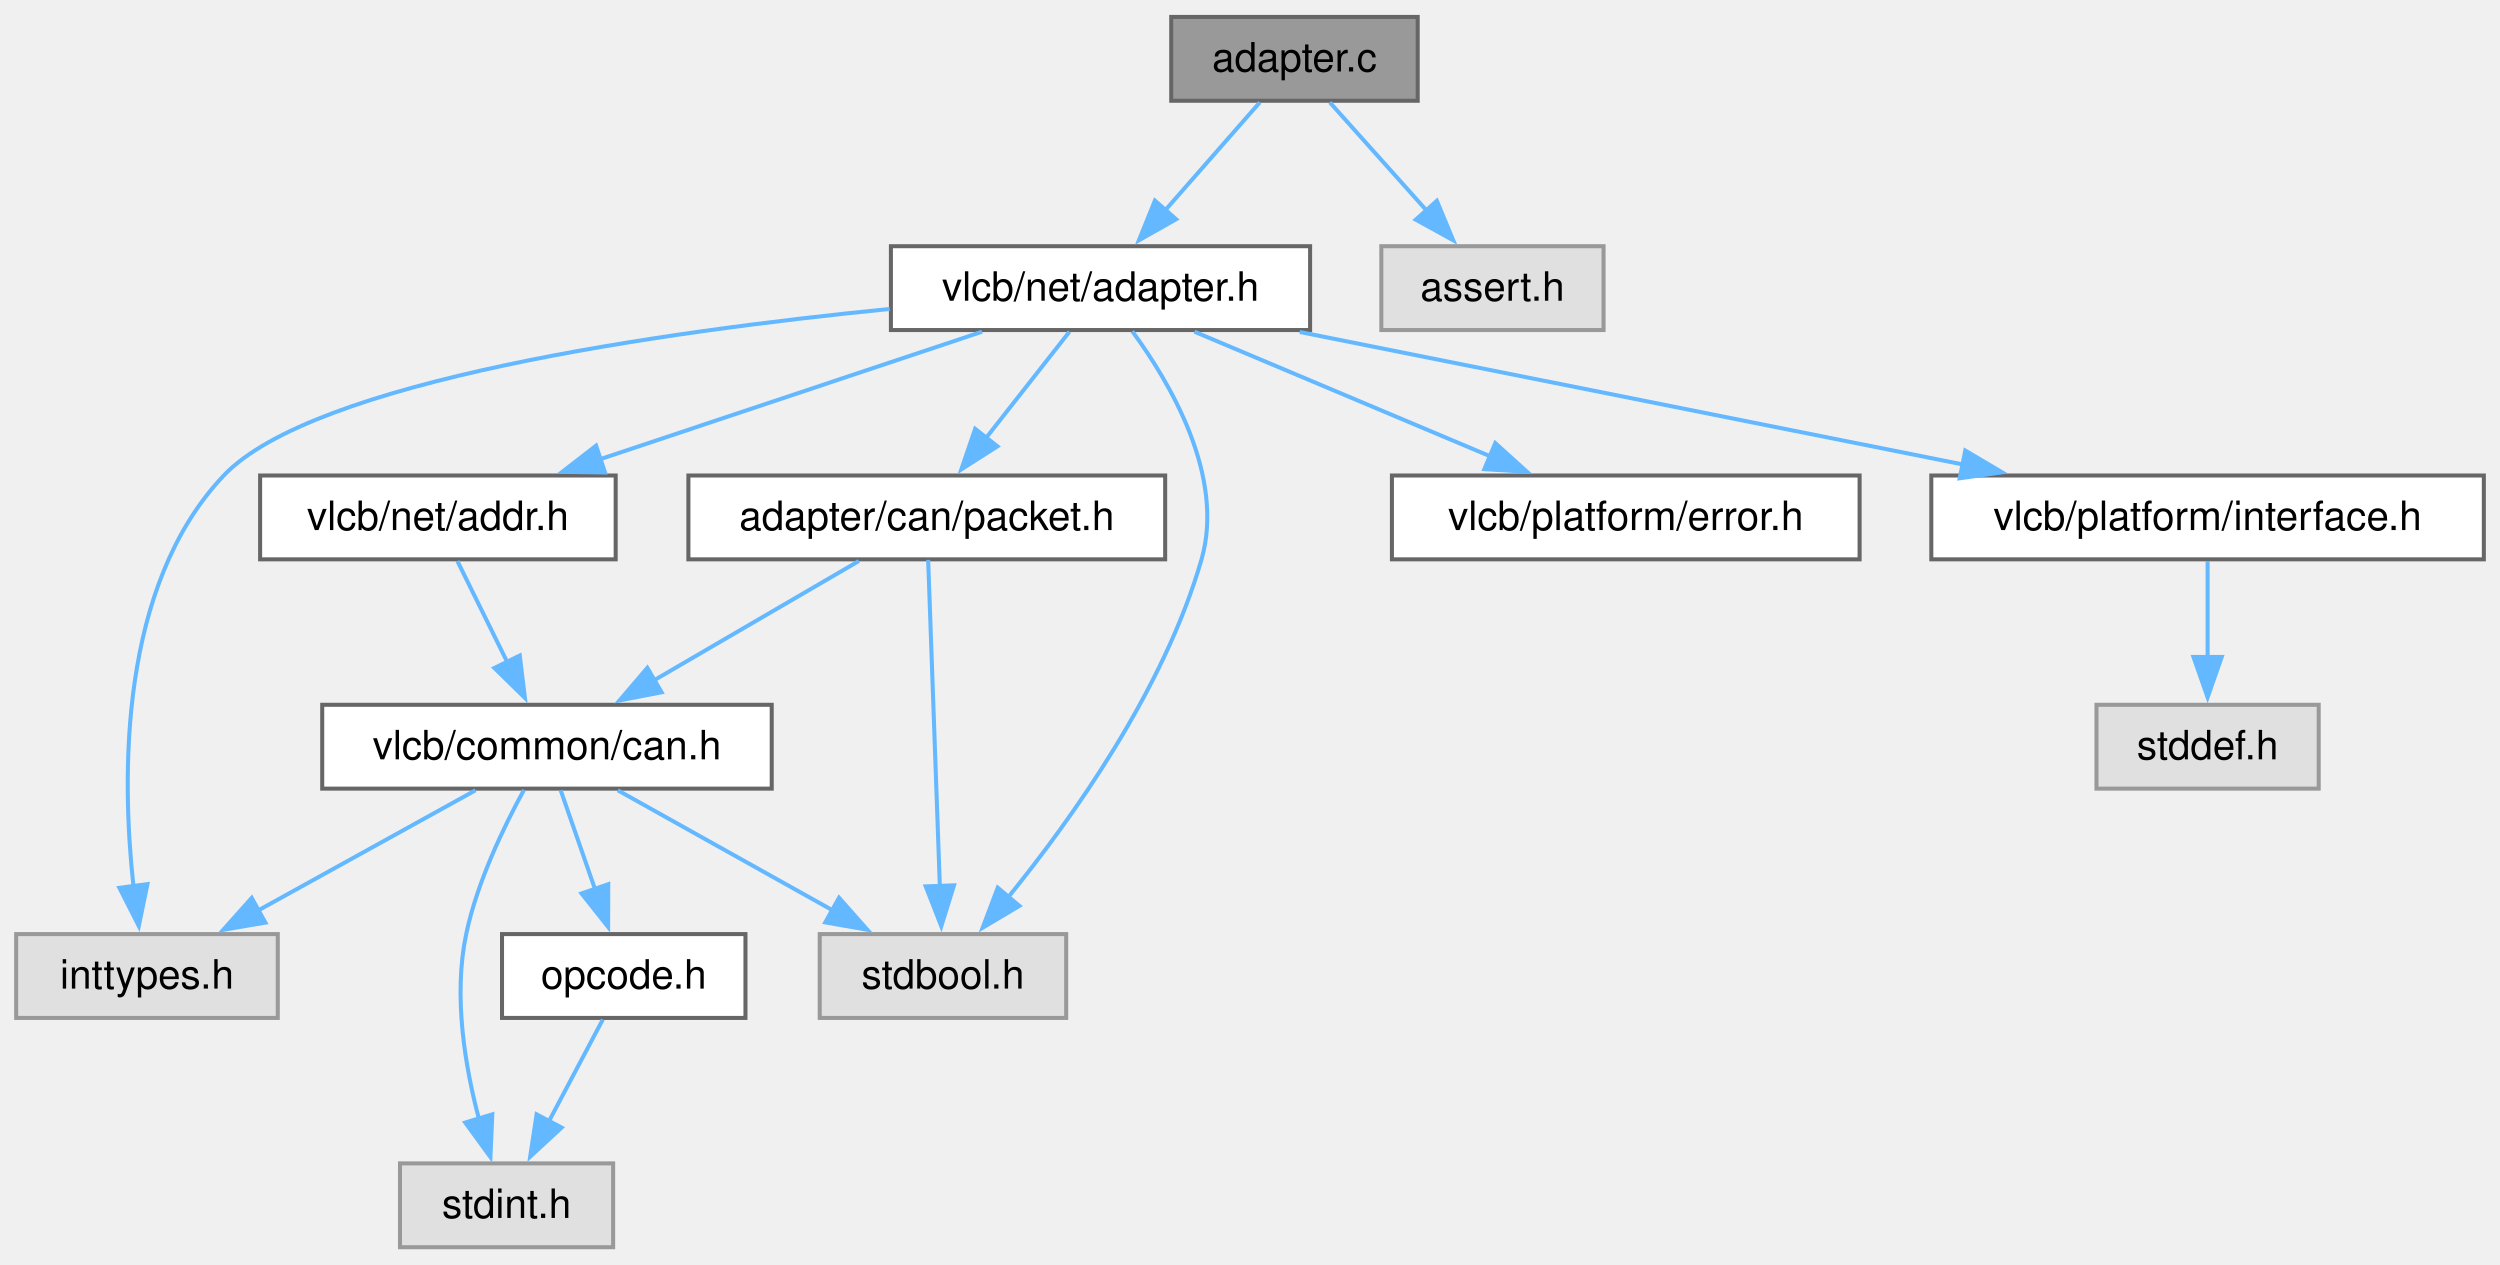
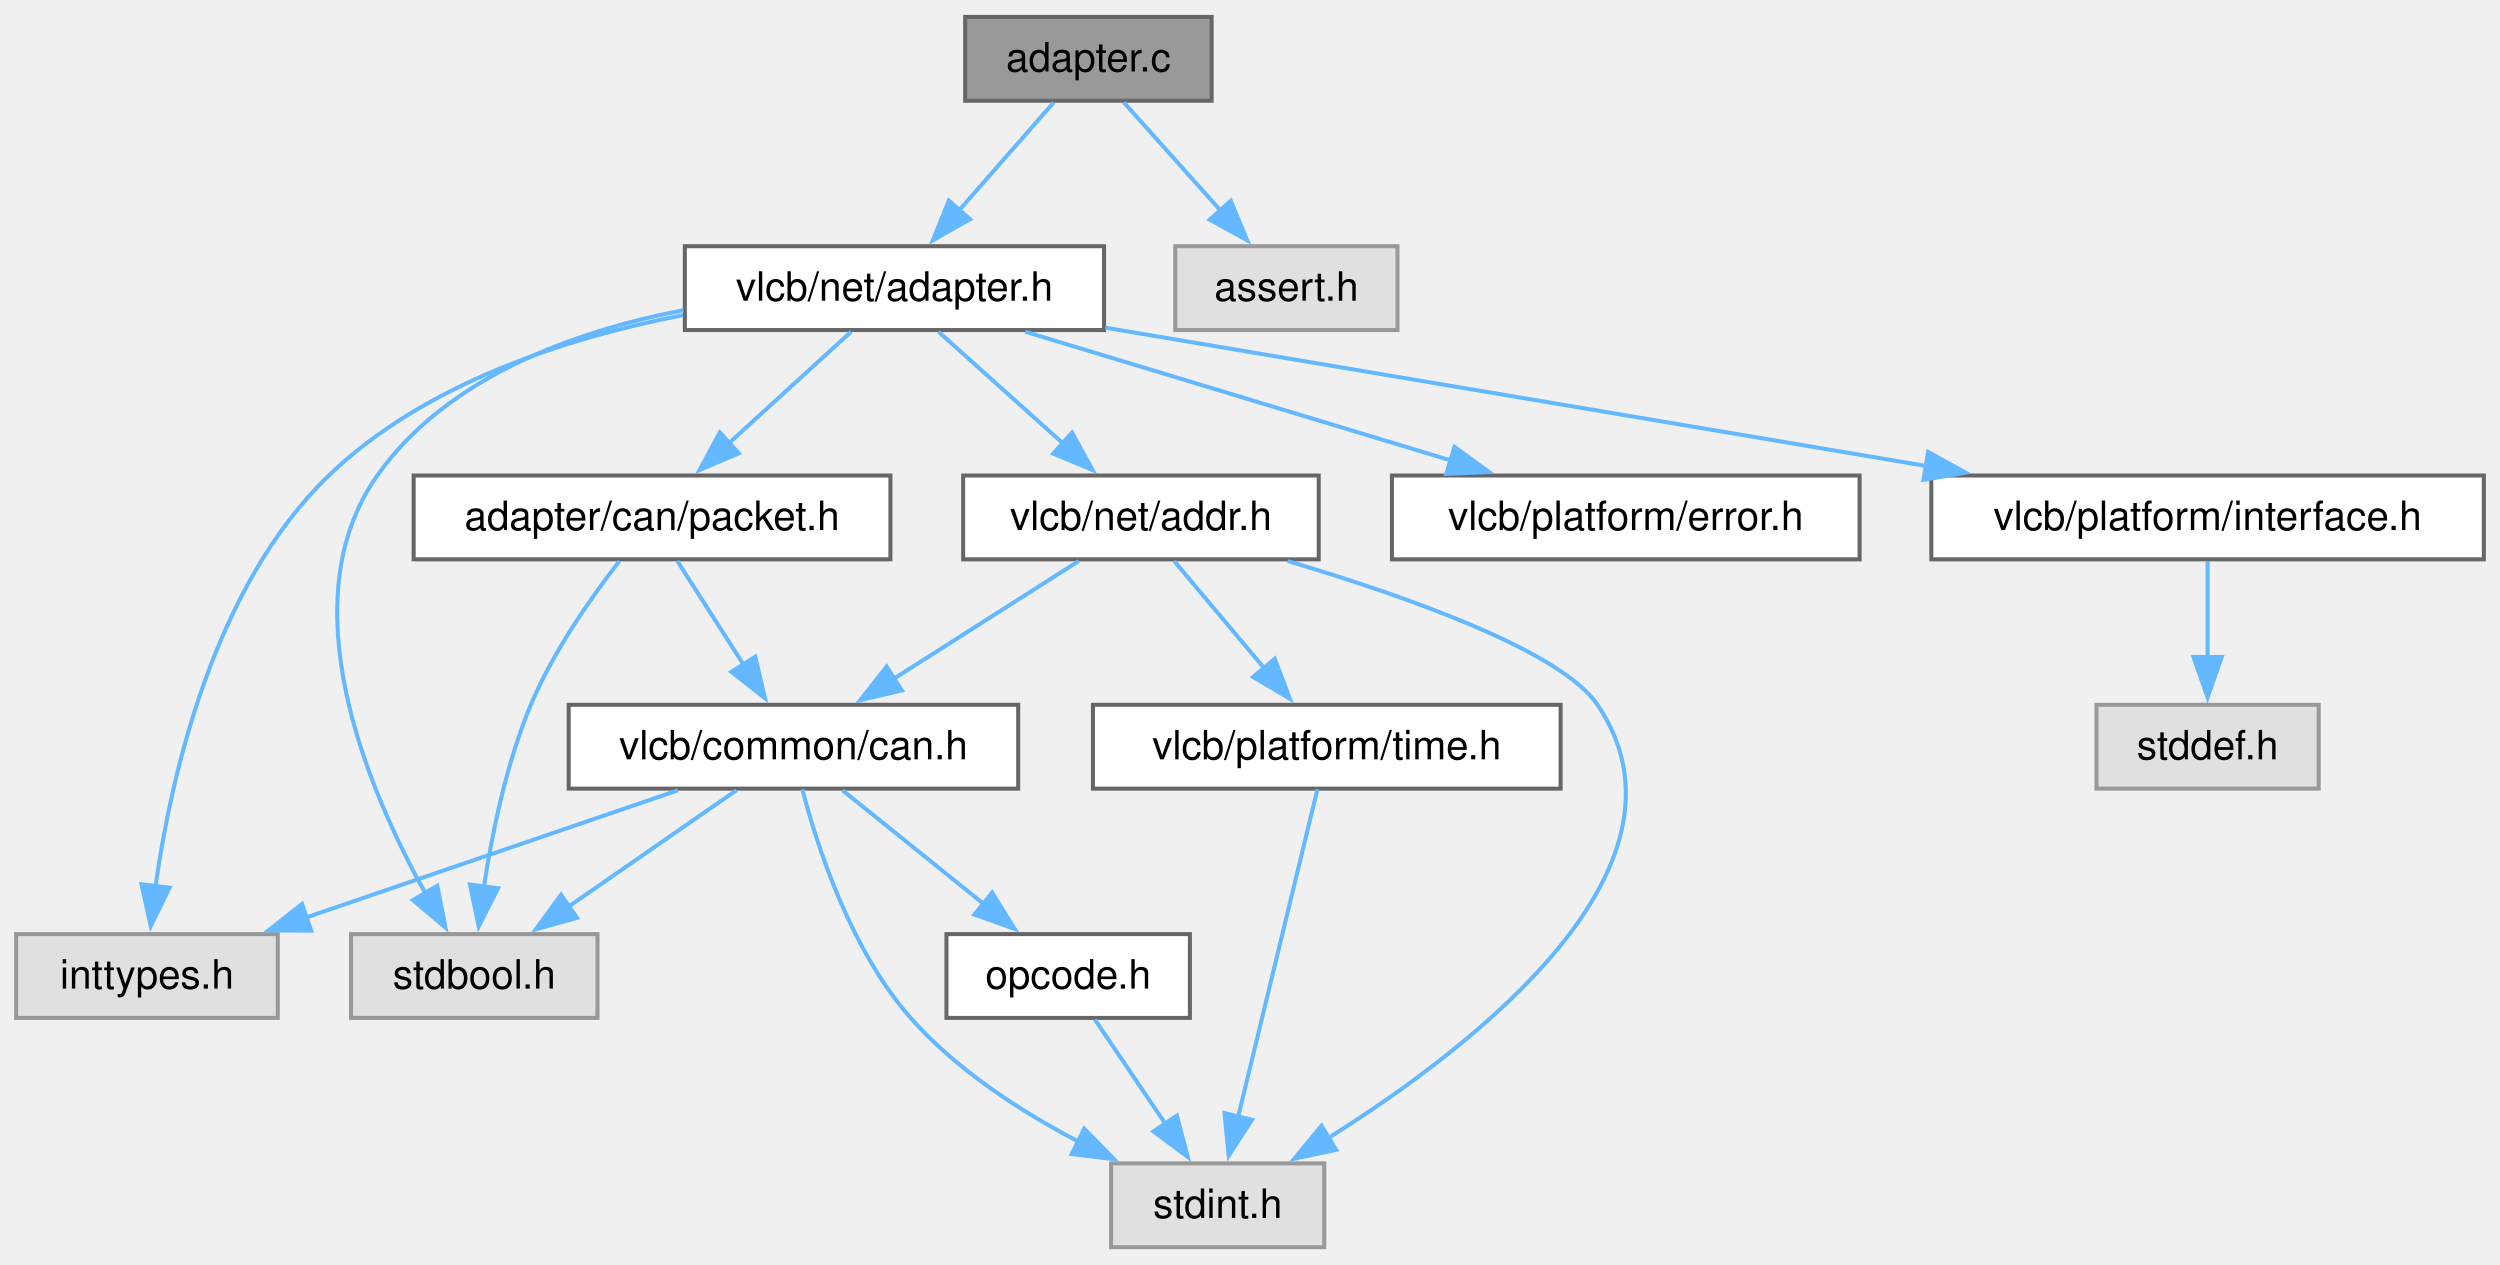
<svg xmlns="http://www.w3.org/2000/svg" xmlns:xlink="http://www.w3.org/1999/xlink" width="619pt" height="313pt" viewBox="0.00 0.00 618.75 312.50">
  <g id="graph0" class="graph" transform="scale(1 1) rotate(0) translate(4 308.5)">
    <g id="Node000001" class="node">
      <g id="a_Node000001">
        <a xlink:title=" ">
-           <polygon fill="#999999" stroke="#666666" points="346.88,-304.5 285.88,-304.5 285.88,-283.75 346.88,-283.75 346.88,-304.5" />
-           <text text-anchor="middle" x="316.38" y="-291" font-family="Helvetica,sans-Serif" font-size="10.00">adapter.c</text>
+           <polygon fill="#999999" stroke="#666666" points="295.88,-304.5 234.88,-304.5 234.88,-283.75 295.88,-283.75 295.88,-304.5" />
+           <text text-anchor="middle" x="265.38" y="-291" font-family="Helvetica,sans-Serif" font-size="10.00">adapter.c</text>
        </a>
      </g>
    </g>
    <g id="Node000002" class="node">
      <g id="a_Node000002">
        <a xlink:href="adapter_8h.html" target="_top" xlink:title=" ">
-           <polygon fill="white" stroke="#666666" points="320.25,-247.75 216.5,-247.75 216.5,-227 320.25,-227 320.25,-247.75" />
-           <text text-anchor="middle" x="268.38" y="-234.25" font-family="Helvetica,sans-Serif" font-size="10.00">vlcb/net/adapter.h</text>
+           <polygon fill="white" stroke="#666666" points="269.25,-247.75 165.5,-247.75 165.5,-227 269.25,-227 269.25,-247.75" />
+           <text text-anchor="middle" x="217.38" y="-234.25" font-family="Helvetica,sans-Serif" font-size="10.00">vlcb/net/adapter.h</text>
        </a>
      </g>
    </g>
    <g id="edge1_Node000001_Node000002" class="edge">
      <g id="a_edge1_Node000001_Node000002">
        <a xlink:title=" ">
-           <path fill="none" stroke="#63b8ff" d="M307.79,-283.34C301.31,-275.94 292.22,-265.57 284.4,-256.66" />
-           <polygon fill="#63b8ff" stroke="#63b8ff" points="287.1,-254.43 277.88,-249.22 281.84,-259.04 287.1,-254.43" />
-         </a>
-       </g>
-     </g>
-     <g id="Node000013" class="node">
-       <g id="a_Node000013">
-         <a xlink:title=" ">
-           <polygon fill="#e0e0e0" stroke="#999999" points="392.88,-247.75 337.88,-247.75 337.88,-227 392.88,-227 392.88,-247.75" />
-           <text text-anchor="middle" x="365.38" y="-234.25" font-family="Helvetica,sans-Serif" font-size="10.00">assert.h</text>
-         </a>
-       </g>
-     </g>
-     <g id="edge17_Node000001_Node000013" class="edge">
-       <g id="a_edge17_Node000001_Node000013">
-         <a xlink:title=" ">
-           <path fill="none" stroke="#63b8ff" d="M325.14,-283.34C331.82,-275.86 341.23,-265.36 349.26,-256.38" />
-           <polygon fill="#63b8ff" stroke="#63b8ff" points="351.62,-258.99 355.68,-249.21 346.4,-254.32 351.62,-258.99" />
+           <path fill="none" stroke="#63b8ff" d="M256.79,-283.34C250.31,-275.94 241.22,-265.57 233.4,-256.66" />
+           <polygon fill="#63b8ff" stroke="#63b8ff" points="236.1,-254.43 226.88,-249.22 230.84,-259.04 236.1,-254.43" />
+         </a>
+       </g>
+     </g>
+     <g id="Node000014" class="node">
+       <g id="a_Node000014">
+         <a xlink:title=" ">
+           <polygon fill="#e0e0e0" stroke="#999999" points="341.88,-247.75 286.88,-247.75 286.88,-227 341.88,-227 341.88,-247.75" />
+           <text text-anchor="middle" x="314.38" y="-234.25" font-family="Helvetica,sans-Serif" font-size="10.00">assert.h</text>
+         </a>
+       </g>
+     </g>
+     <g id="edge20_Node000001_Node000014" class="edge">
+       <g id="a_edge20_Node000001_Node000014">
+         <a xlink:title=" ">
+           <path fill="none" stroke="#63b8ff" d="M274.14,-283.34C280.82,-275.86 290.23,-265.36 298.26,-256.38" />
+           <polygon fill="#63b8ff" stroke="#63b8ff" points="300.62,-258.99 304.68,-249.21 295.4,-254.32 300.62,-258.99" />
        </a>
      </g>
    </g>
    <g id="Node000003" class="node">
      <g id="a_Node000003">
        <a xlink:title=" ">
          <polygon fill="#e0e0e0" stroke="#999999" points="64.75,-77.5 0,-77.5 0,-56.75 64.75,-56.75 64.75,-77.5" />
          <text text-anchor="middle" x="32.38" y="-64" font-family="Helvetica,sans-Serif" font-size="10.00">inttypes.h</text>
        </a>
      </g>
    </g>
    <g id="edge2_Node000002_Node000003" class="edge">
      <g id="a_edge2_Node000002_Node000003">
        <a xlink:title=" ">
-           <path fill="none" stroke="#63b8ff" d="M216.2,-232.22C159.36,-226.56 73.53,-214.35 51.38,-191 25.47,-163.69 26.04,-116.57 29.04,-89.3" />
-           <polygon fill="#63b8ff" stroke="#63b8ff" points="32.49,-89.87 30.35,-79.5 25.55,-88.95 32.49,-89.87" />
+           <path fill="none" stroke="#63b8ff" d="M165.04,-230.7C135.93,-225.03 100.93,-213.69 77.38,-191 48.84,-163.52 38.3,-116.46 34.48,-89.25" />
+           <polygon fill="#63b8ff" stroke="#63b8ff" points="37.97,-88.99 33.31,-79.47 31.02,-89.82 37.97,-88.99" />
        </a>
      </g>
    </g>
    <g id="Node000004" class="node">
      <g id="a_Node000004">
        <a xlink:title=" ">
-           <polygon fill="#e0e0e0" stroke="#999999" points="259.88,-77.5 198.88,-77.5 198.88,-56.75 259.88,-56.75 259.88,-77.5" />
-           <text text-anchor="middle" x="229.38" y="-64" font-family="Helvetica,sans-Serif" font-size="10.00">stdbool.h</text>
+           <polygon fill="#e0e0e0" stroke="#999999" points="143.88,-77.5 82.88,-77.5 82.88,-56.75 143.88,-56.75 143.88,-77.5" />
+           <text text-anchor="middle" x="113.38" y="-64" font-family="Helvetica,sans-Serif" font-size="10.00">stdbool.h</text>
        </a>
      </g>
    </g>
    <g id="edge3_Node000002_Node000004" class="edge">
      <g id="a_edge3_Node000002_Node000004">
        <a xlink:title=" ">
-           <path fill="none" stroke="#63b8ff" d="M276.24,-226.69C285.61,-213.95 299.27,-190.77 293.38,-170.25 284.08,-137.91 261.2,-105.9 245.48,-86.56" />
-           <polygon fill="#63b8ff" stroke="#63b8ff" points="248.3,-84.48 239.2,-79.07 242.94,-88.98 248.3,-84.48" />
+           <path fill="none" stroke="#63b8ff" d="M165.14,-231.93C137.79,-226.63 106.52,-215.26 89.38,-191 67.32,-159.78 86.9,-113.46 101.31,-87.53" />
+           <polygon fill="#63b8ff" stroke="#63b8ff" points="104.23,-89.46 106.27,-79.07 98.19,-85.92 104.23,-89.46" />
        </a>
      </g>
    </g>
    <g id="Node000005" class="node">
      <g id="a_Node000005">
        <a xlink:href="error_8h.html" target="_top" xlink:title=" ">
          <polygon fill="white" stroke="#666666" points="456.25,-191 340.5,-191 340.5,-170.25 456.25,-170.25 456.25,-191" />
          <text text-anchor="middle" x="398.38" y="-177.5" font-family="Helvetica,sans-Serif" font-size="10.00">vlcb/platform/error.h</text>
        </a>
      </g>
    </g>
    <g id="edge4_Node000002_Node000005" class="edge">
      <g id="a_edge4_Node000002_Node000005">
        <a xlink:title=" ">
-           <path fill="none" stroke="#63b8ff" d="M291.62,-226.59C312.04,-217.98 342.01,-205.36 365,-195.68" />
-           <polygon fill="#63b8ff" stroke="#63b8ff" points="366.08,-199.02 373.94,-191.92 363.37,-192.57 366.08,-199.02" />
+           <path fill="none" stroke="#63b8ff" d="M249.73,-226.59C279.11,-217.7 322.67,-204.52 355.05,-194.73" />
+           <polygon fill="#63b8ff" stroke="#63b8ff" points="355.98,-198.1 364.54,-191.86 353.96,-191.4 355.98,-198.1" />
        </a>
      </g>
    </g>
    <g id="Node000006" class="node">
      <g id="a_Node000006">
        <a xlink:href="interface_8h.html" target="_top" xlink:title=" ">
          <polygon fill="white" stroke="#666666" points="610.75,-191 474,-191 474,-170.25 610.75,-170.25 610.75,-191" />
          <text text-anchor="middle" x="542.38" y="-177.5" font-family="Helvetica,sans-Serif" font-size="10.00">vlcb/platform/interface.h</text>
        </a>
      </g>
    </g>
    <g id="edge5_Node000002_Node000006" class="edge">
      <g id="a_edge5_Node000002_Node000006">
        <a xlink:title=" ">
-           <path fill="none" stroke="#63b8ff" d="M317.68,-226.52C363.7,-217.33 432.51,-203.58 481.85,-193.72" />
-           <polygon fill="#63b8ff" stroke="#63b8ff" points="482.4,-197.18 491.52,-191.79 481.03,-190.31 482.4,-197.18" />
+           <path fill="none" stroke="#63b8ff" d="M269.59,-227.58C324.74,-218.29 411.99,-203.59 472.91,-193.33" />
+           <polygon fill="#63b8ff" stroke="#63b8ff" points="473.2,-196.83 482.48,-191.72 472.04,-189.93 473.2,-196.83" />
        </a>
      </g>
    </g>
    <g id="Node000008" class="node">
      <g id="a_Node000008">
        <a xlink:href="packet_8h.html" target="_top" xlink:title=" ">
-           <polygon fill="white" stroke="#666666" points="284.38,-191 166.38,-191 166.38,-170.25 284.38,-170.25 284.38,-191" />
-           <text text-anchor="middle" x="225.38" y="-177.5" font-family="Helvetica,sans-Serif" font-size="10.00">adapter/can/packet.h</text>
+           <polygon fill="white" stroke="#666666" points="216.38,-191 98.38,-191 98.38,-170.25 216.38,-170.25 216.38,-191" />
+           <text text-anchor="middle" x="157.38" y="-177.5" font-family="Helvetica,sans-Serif" font-size="10.00">adapter/can/packet.h</text>
        </a>
      </g>
    </g>
    <g id="edge7_Node000002_Node000008" class="edge">
      <g id="a_edge7_Node000002_Node000008">
        <a xlink:title=" ">
-           <path fill="none" stroke="#63b8ff" d="M260.69,-226.59C254.94,-219.27 246.91,-209.04 239.96,-200.19" />
-           <polygon fill="#63b8ff" stroke="#63b8ff" points="242.86,-198.22 233.93,-192.52 237.35,-202.55 242.86,-198.22" />
+           <path fill="none" stroke="#63b8ff" d="M206.65,-226.59C198.29,-218.96 186.46,-208.17 176.49,-199.07" />
+           <polygon fill="#63b8ff" stroke="#63b8ff" points="178.87,-196.5 169.13,-192.35 174.15,-201.67 178.87,-196.5" />
        </a>
      </g>
    </g>
    <g id="Node000012" class="node">
      <g id="a_Node000012">
        <a xlink:href="addr_8h.html" target="_top" xlink:title=" ">
-           <polygon fill="white" stroke="#666666" points="148.38,-191 60.38,-191 60.38,-170.25 148.38,-170.25 148.38,-191" />
-           <text text-anchor="middle" x="104.38" y="-177.5" font-family="Helvetica,sans-Serif" font-size="10.00">vlcb/net/addr.h</text>
+           <polygon fill="white" stroke="#666666" points="322.38,-191 234.38,-191 234.38,-170.25 322.38,-170.25 322.38,-191" />
+           <text text-anchor="middle" x="278.38" y="-177.5" font-family="Helvetica,sans-Serif" font-size="10.00">vlcb/net/addr.h</text>
        </a>
      </g>
    </g>
    <g id="edge15_Node000002_Node000012" class="edge">
      <g id="a_edge15_Node000002_Node000012">
        <a xlink:title=" ">
-           <path fill="none" stroke="#63b8ff" d="M239.06,-226.59C212.67,-217.78 173.66,-204.75 144.4,-194.99" />
-           <polygon fill="#63b8ff" stroke="#63b8ff" points="145.75,-191.75 135.15,-191.9 143.53,-198.39 145.75,-191.75" />
+           <path fill="none" stroke="#63b8ff" d="M228.28,-226.59C236.87,-218.88 249.05,-207.95 259.25,-198.79" />
+           <polygon fill="#63b8ff" stroke="#63b8ff" points="261.33,-201.62 266.44,-192.34 256.66,-196.41 261.33,-201.62" />
        </a>
      </g>
    </g>
    <g id="Node000007" class="node">
      <g id="a_Node000007">
        <a xlink:title=" ">
          <polygon fill="#e0e0e0" stroke="#999999" points="569.88,-134.25 514.88,-134.25 514.88,-113.5 569.88,-113.5 569.88,-134.25" />
          <text text-anchor="middle" x="542.38" y="-120.75" font-family="Helvetica,sans-Serif" font-size="10.00">stddef.h</text>
        </a>
      </g>
    </g>
    <g id="edge6_Node000006_Node000007" class="edge">
      <g id="a_edge6_Node000006_Node000007">
        <a xlink:title=" ">
          <path fill="none" stroke="#63b8ff" d="M542.38,-169.84C542.38,-163.22 542.38,-154.22 542.38,-146.02" />
          <polygon fill="#63b8ff" stroke="#63b8ff" points="545.88,-146.09 542.38,-136.09 538.88,-146.09 545.88,-146.09" />
        </a>
      </g>
    </g>
    <g id="edge8_Node000008_Node000004" class="edge">
      <g id="a_edge8_Node000008_Node000004">
        <a xlink:title=" ">
-           <path fill="none" stroke="#63b8ff" d="M225.72,-170.12C226.35,-152.35 227.74,-113.72 228.61,-89.43" />
-           <polygon fill="#63b8ff" stroke="#63b8ff" points="232.11,-89.56 228.97,-79.44 225.11,-89.31 232.11,-89.56" />
+           <path fill="none" stroke="#63b8ff" d="M149.29,-169.8C142.45,-161.01 132.92,-147.49 127.38,-134.25 121.33,-119.81 117.79,-102.47 115.77,-89.17" />
+           <polygon fill="#63b8ff" stroke="#63b8ff" points="119.26,-88.84 114.48,-79.38 112.32,-89.75 119.26,-88.84" />
        </a>
      </g>
    </g>
    <g id="Node000009" class="node">
      <g id="a_Node000009">
        <a xlink:href="common_2inc_2vlcb_2common_2can_8h.html" target="_top" xlink:title=" ">
-           <polygon fill="white" stroke="#666666" points="187,-134.25 75.75,-134.25 75.75,-113.5 187,-113.5 187,-134.25" />
-           <text text-anchor="middle" x="131.38" y="-120.75" font-family="Helvetica,sans-Serif" font-size="10.00">vlcb/common/can.h</text>
+           <polygon fill="white" stroke="#666666" points="248,-134.25 136.75,-134.25 136.75,-113.5 248,-113.5 248,-134.25" />
+           <text text-anchor="middle" x="192.38" y="-120.75" font-family="Helvetica,sans-Serif" font-size="10.00">vlcb/common/can.h</text>
        </a>
      </g>
    </g>
    <g id="edge9_Node000008_Node000009" class="edge">
      <g id="a_edge9_Node000008_Node000009">
        <a xlink:title=" ">
-           <path fill="none" stroke="#63b8ff" d="M208.57,-169.84C194.4,-161.58 173.88,-149.63 157.56,-140.13" />
-           <polygon fill="#63b8ff" stroke="#63b8ff" points="159.75,-137.35 149.34,-135.34 156.22,-143.4 159.75,-137.35" />
+           <path fill="none" stroke="#63b8ff" d="M163.63,-169.84C168.21,-162.67 174.57,-152.73 180.14,-144.01" />
+           <polygon fill="#63b8ff" stroke="#63b8ff" points="182.92,-146.16 185.36,-135.85 177.02,-142.39 182.92,-146.16" />
        </a>
      </g>
    </g>
    <g id="edge10_Node000009_Node000003" class="edge">
      <g id="a_edge10_Node000009_Node000003">
        <a xlink:title=" ">
-           <path fill="none" stroke="#63b8ff" d="M113.68,-113.09C98.75,-104.83 77.14,-92.88 59.95,-83.38" />
-           <polygon fill="#63b8ff" stroke="#63b8ff" points="61.69,-80.34 51.25,-78.56 58.3,-86.46 61.69,-80.34" />
+           <path fill="none" stroke="#63b8ff" d="M163.77,-113.09C138.14,-104.32 100.3,-91.37 71.81,-81.62" />
+           <polygon fill="#63b8ff" stroke="#63b8ff" points="73.03,-78.34 62.43,-78.41 70.76,-84.96 73.03,-78.34" />
        </a>
      </g>
    </g>
    <g id="edge11_Node000009_Node000004" class="edge">
      <g id="a_edge11_Node000009_Node000004">
        <a xlink:title=" ">
-           <path fill="none" stroke="#63b8ff" d="M148.9,-113.09C163.67,-104.83 185.06,-92.88 202.07,-83.38" />
-           <polygon fill="#63b8ff" stroke="#63b8ff" points="203.66,-86.5 210.68,-78.57 200.25,-80.39 203.66,-86.5" />
+           <path fill="none" stroke="#63b8ff" d="M178.25,-113.09C166.68,-105.07 150.07,-93.56 136.56,-84.19" />
+           <polygon fill="#63b8ff" stroke="#63b8ff" points="138.83,-81.51 128.62,-78.69 134.85,-87.26 138.83,-81.51" />
        </a>
      </g>
    </g>
    <g id="Node000010" class="node">
      <g id="a_Node000010">
        <a xlink:title=" ">
-           <polygon fill="#e0e0e0" stroke="#999999" points="147.75,-20.75 95,-20.75 95,0 147.75,0 147.75,-20.75" />
-           <text text-anchor="middle" x="121.38" y="-7.25" font-family="Helvetica,sans-Serif" font-size="10.00">stdint.h</text>
+           <polygon fill="#e0e0e0" stroke="#999999" points="323.75,-20.75 271,-20.75 271,0 323.75,0 323.75,-20.75" />
+           <text text-anchor="middle" x="297.38" y="-7.25" font-family="Helvetica,sans-Serif" font-size="10.00">stdint.h</text>
        </a>
      </g>
    </g>
    <g id="edge12_Node000009_Node000010" class="edge">
      <g id="a_edge12_Node000009_Node000010">
        <a xlink:title=" ">
-           <path fill="none" stroke="#63b8ff" d="M125.68,-113.18C120.79,-104.26 114.11,-90.47 111.38,-77.5 108.15,-62.19 111.09,-44.68 114.6,-31.52" />
-           <polygon fill="#63b8ff" stroke="#63b8ff" points="117.84,-32.89 117.38,-22.3 111.14,-30.86 117.84,-32.89" />
+           <path fill="none" stroke="#63b8ff" d="M194.58,-113.33C198.17,-99.49 206.45,-73.67 221.38,-56.75 232.75,-43.86 248.69,-33.57 263.04,-26.07" />
+           <polygon fill="#63b8ff" stroke="#63b8ff" points="264.34,-29.34 271.76,-21.78 261.24,-23.06 264.34,-29.34" />
        </a>
      </g>
    </g>
    <g id="Node000011" class="node">
      <g id="a_Node000011">
        <a xlink:href="opcode_8h.html" target="_top" xlink:title=" ">
-           <polygon fill="white" stroke="#666666" points="180.5,-77.5 120.25,-77.5 120.25,-56.75 180.5,-56.75 180.5,-77.5" />
-           <text text-anchor="middle" x="150.38" y="-64" font-family="Helvetica,sans-Serif" font-size="10.00">opcode.h</text>
+           <polygon fill="white" stroke="#666666" points="290.5,-77.5 230.25,-77.5 230.25,-56.75 290.5,-56.75 290.5,-77.5" />
+           <text text-anchor="middle" x="260.38" y="-64" font-family="Helvetica,sans-Serif" font-size="10.00">opcode.h</text>
        </a>
      </g>
    </g>
    <g id="edge13_Node000009_Node000011" class="edge">
      <g id="a_edge13_Node000009_Node000011">
        <a xlink:title=" ">
-           <path fill="none" stroke="#63b8ff" d="M134.77,-113.09C137.12,-106.31 140.34,-97.05 143.24,-88.69" />
-           <polygon fill="#63b8ff" stroke="#63b8ff" points="146.54,-89.85 146.51,-79.26 139.93,-87.56 146.54,-89.85" />
+           <path fill="none" stroke="#63b8ff" d="M204.53,-113.09C214.2,-105.3 227.96,-94.22 239.4,-85.01" />
+           <polygon fill="#63b8ff" stroke="#63b8ff" points="241.55,-87.78 247.14,-78.78 237.16,-82.32 241.55,-87.78" />
        </a>
      </g>
    </g>
    <g id="edge14_Node000011_Node000010" class="edge">
      <g id="a_edge14_Node000011_Node000010">
        <a xlink:title=" ">
-           <path fill="none" stroke="#63b8ff" d="M145.19,-56.34C141.48,-49.33 136.36,-39.66 131.81,-31.08" />
-           <polygon fill="#63b8ff" stroke="#63b8ff" points="135,-29.61 127.22,-22.42 128.81,-32.89 135,-29.61" />
+           <path fill="none" stroke="#63b8ff" d="M266.99,-56.34C271.83,-49.17 278.55,-39.23 284.45,-30.51" />
+           <polygon fill="#63b8ff" stroke="#63b8ff" points="287.27,-32.58 289.97,-22.33 281.47,-28.66 287.27,-32.58" />
        </a>
      </g>
    </g>
    <g id="edge16_Node000012_Node000009" class="edge">
      <g id="a_edge16_Node000012_Node000009">
        <a xlink:title=" ">
-           <path fill="none" stroke="#63b8ff" d="M109.2,-169.84C112.62,-162.91 117.32,-153.37 121.52,-144.86" />
-           <polygon fill="#63b8ff" stroke="#63b8ff" points="124.64,-146.45 125.92,-135.94 118.36,-143.36 124.64,-146.45" />
+           <path fill="none" stroke="#63b8ff" d="M263,-169.84C250.28,-161.74 231.97,-150.08 217.18,-140.67" />
+           <polygon fill="#63b8ff" stroke="#63b8ff" points="219.21,-137.81 208.89,-135.39 215.45,-143.71 219.21,-137.81" />
+         </a>
+       </g>
+     </g>
+     <g id="edge19_Node000012_Node000010" class="edge">
+       <g id="a_edge19_Node000012_Node000010">
+         <a xlink:title=" ">
+           <path fill="none" stroke="#63b8ff" d="M314.72,-169.83C344.23,-161.06 382.38,-147.56 391.38,-134.25 418.39,-94.28 361.23,-49.91 324.7,-26.99" />
+           <polygon fill="#63b8ff" stroke="#63b8ff" points="326.7,-24.11 316.33,-21.9 323.06,-30.09 326.7,-24.11" />
+         </a>
+       </g>
+     </g>
+     <g id="Node000013" class="node">
+       <g id="a_Node000013">
+         <a xlink:href="time_8h.html" target="_top" xlink:title=" ">
+           <polygon fill="white" stroke="#666666" points="382.25,-134.25 266.5,-134.25 266.5,-113.5 382.25,-113.5 382.25,-134.25" />
+           <text text-anchor="middle" x="324.38" y="-120.75" font-family="Helvetica,sans-Serif" font-size="10.00">vlcb/platform/time.h</text>
+         </a>
+       </g>
+     </g>
+     <g id="edge17_Node000012_Node000013" class="edge">
+       <g id="a_edge17_Node000012_Node000013">
+         <a xlink:title=" ">
+           <path fill="none" stroke="#63b8ff" d="M286.6,-169.84C292.81,-162.44 301.52,-152.07 309.01,-143.16" />
+           <polygon fill="#63b8ff" stroke="#63b8ff" points="311.5,-145.65 315.25,-135.74 306.14,-141.14 311.5,-145.65" />
+         </a>
+       </g>
+     </g>
+     <g id="edge18_Node000013_Node000010" class="edge">
+       <g id="a_edge18_Node000013_Node000010">
+         <a xlink:title=" ">
+           <path fill="none" stroke="#63b8ff" d="M322.07,-113.37C317.75,-95.52 308.33,-56.61 302.45,-32.34" />
+           <polygon fill="#63b8ff" stroke="#63b8ff" points="305.86,-31.54 300.1,-22.65 299.06,-33.19 305.86,-31.54" />
        </a>
      </g>
    </g>
  </g>
</svg>
